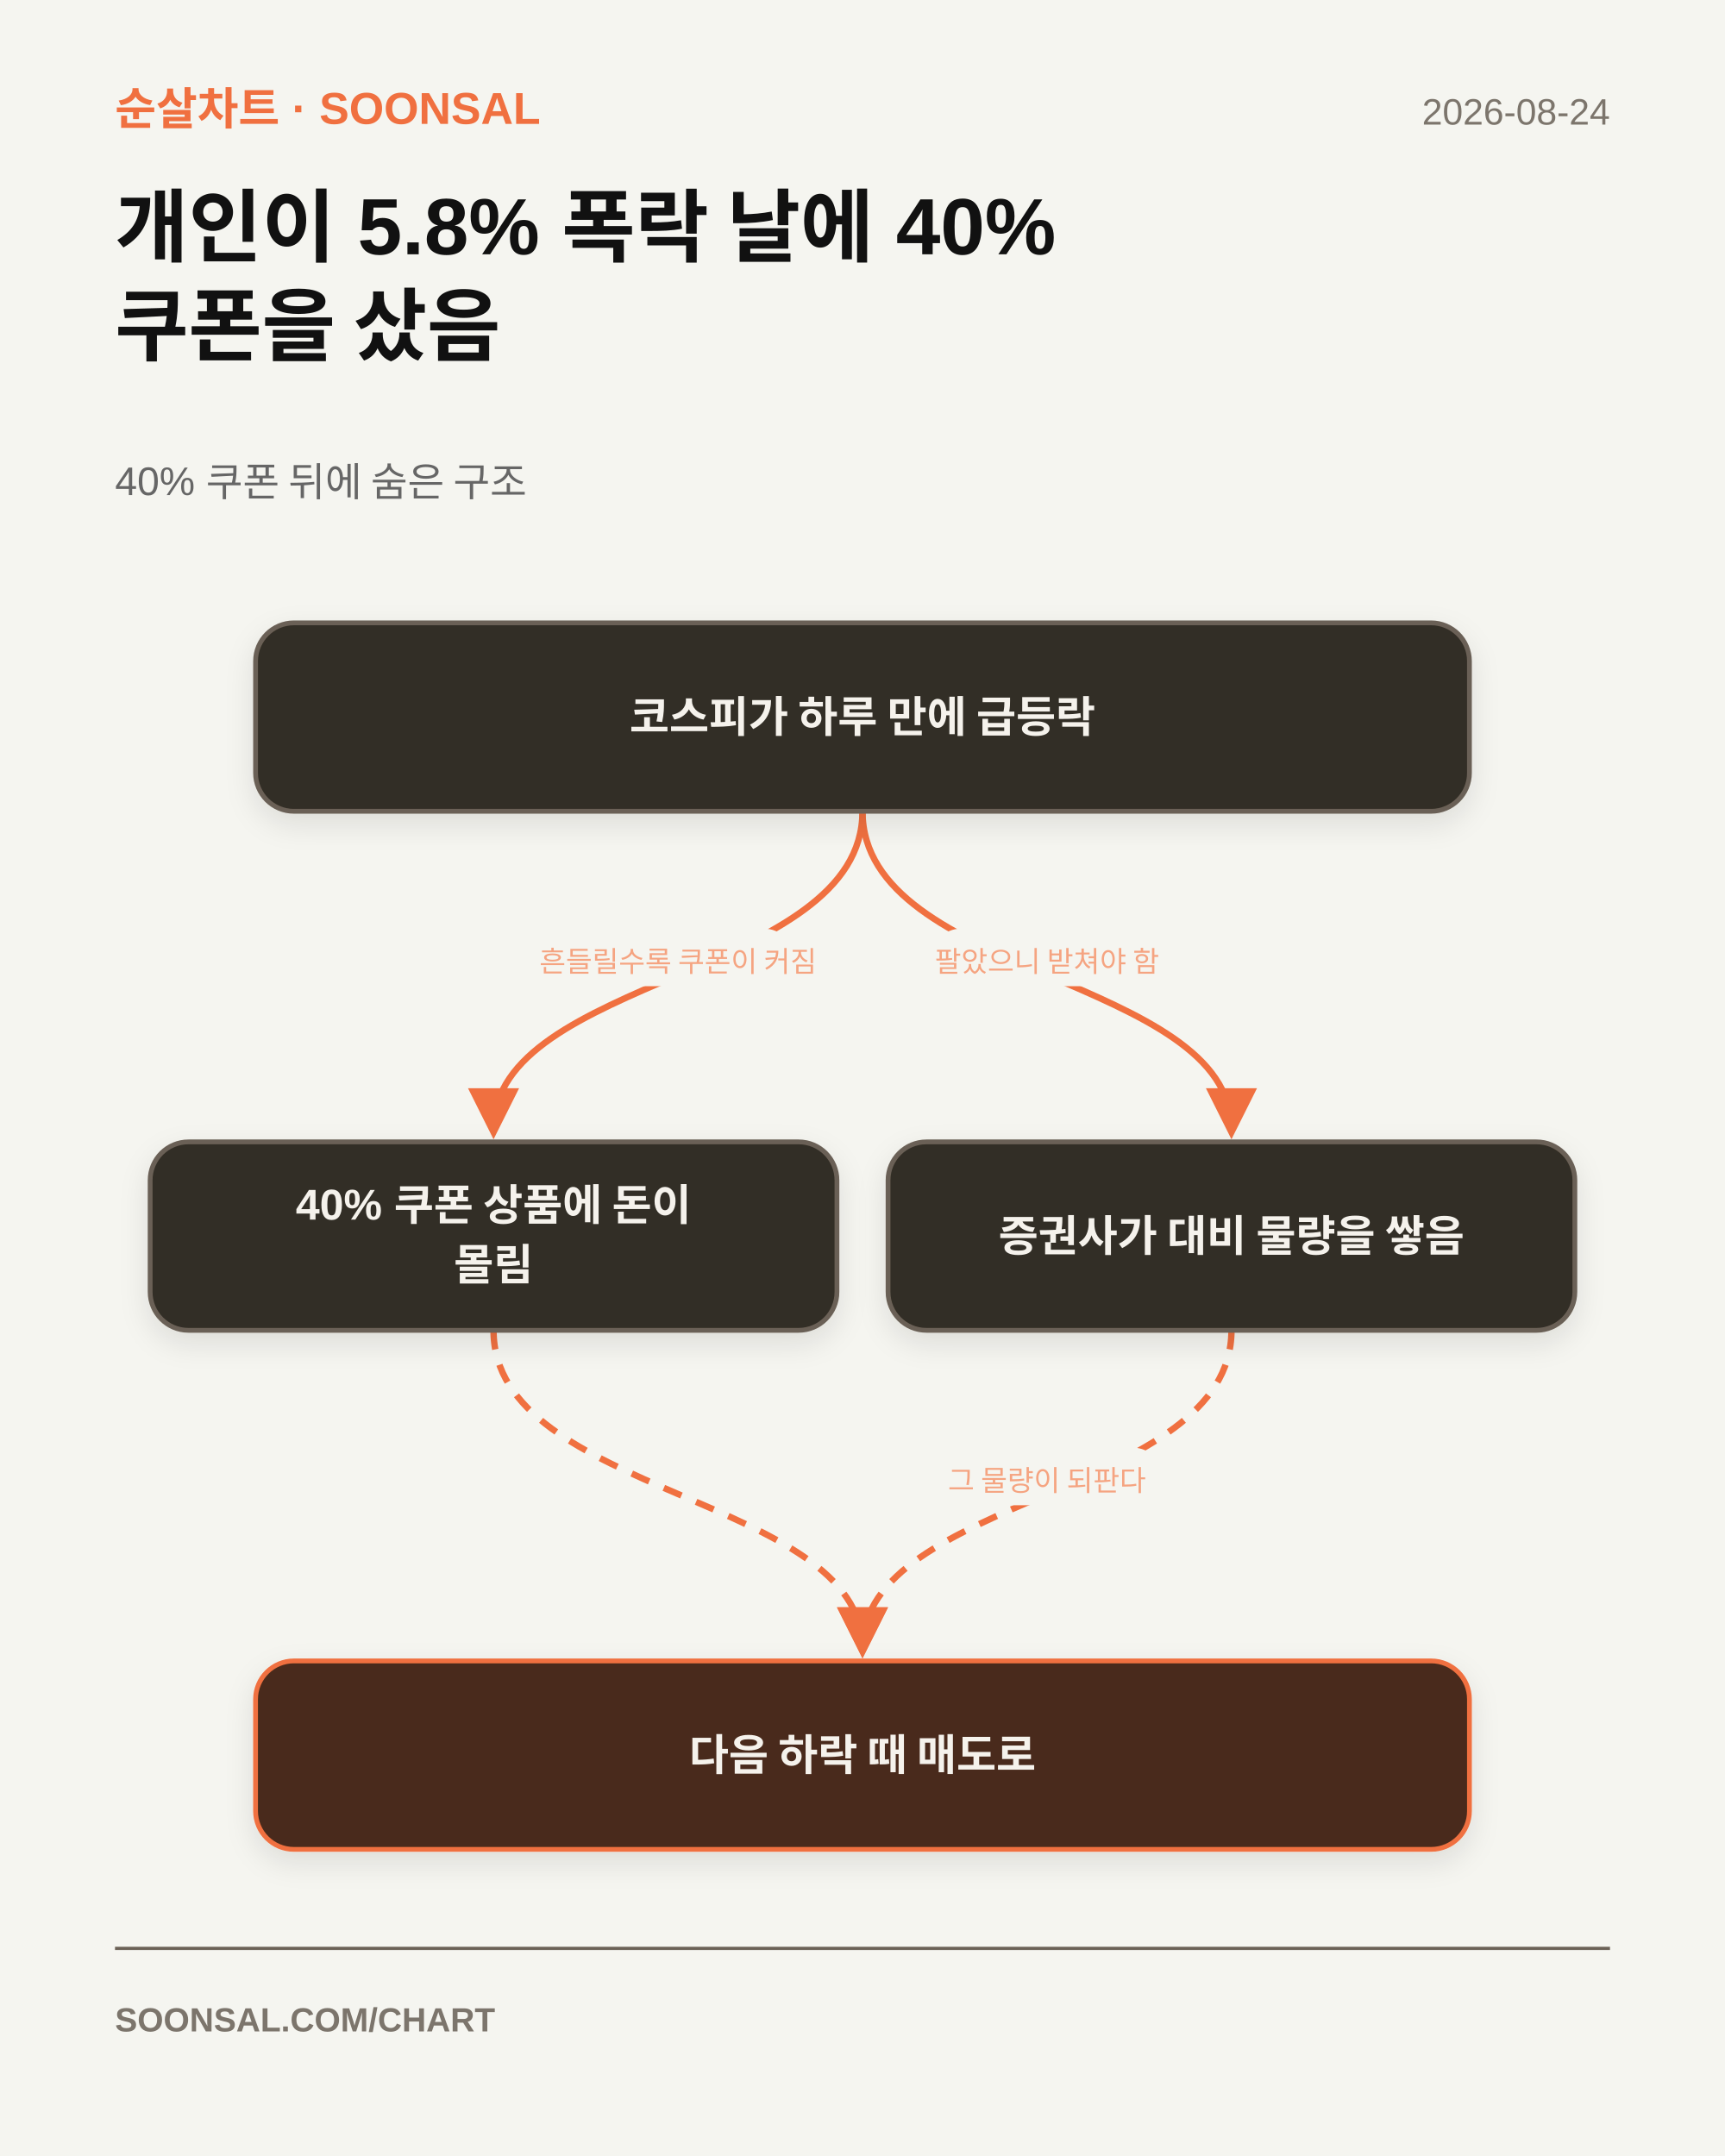
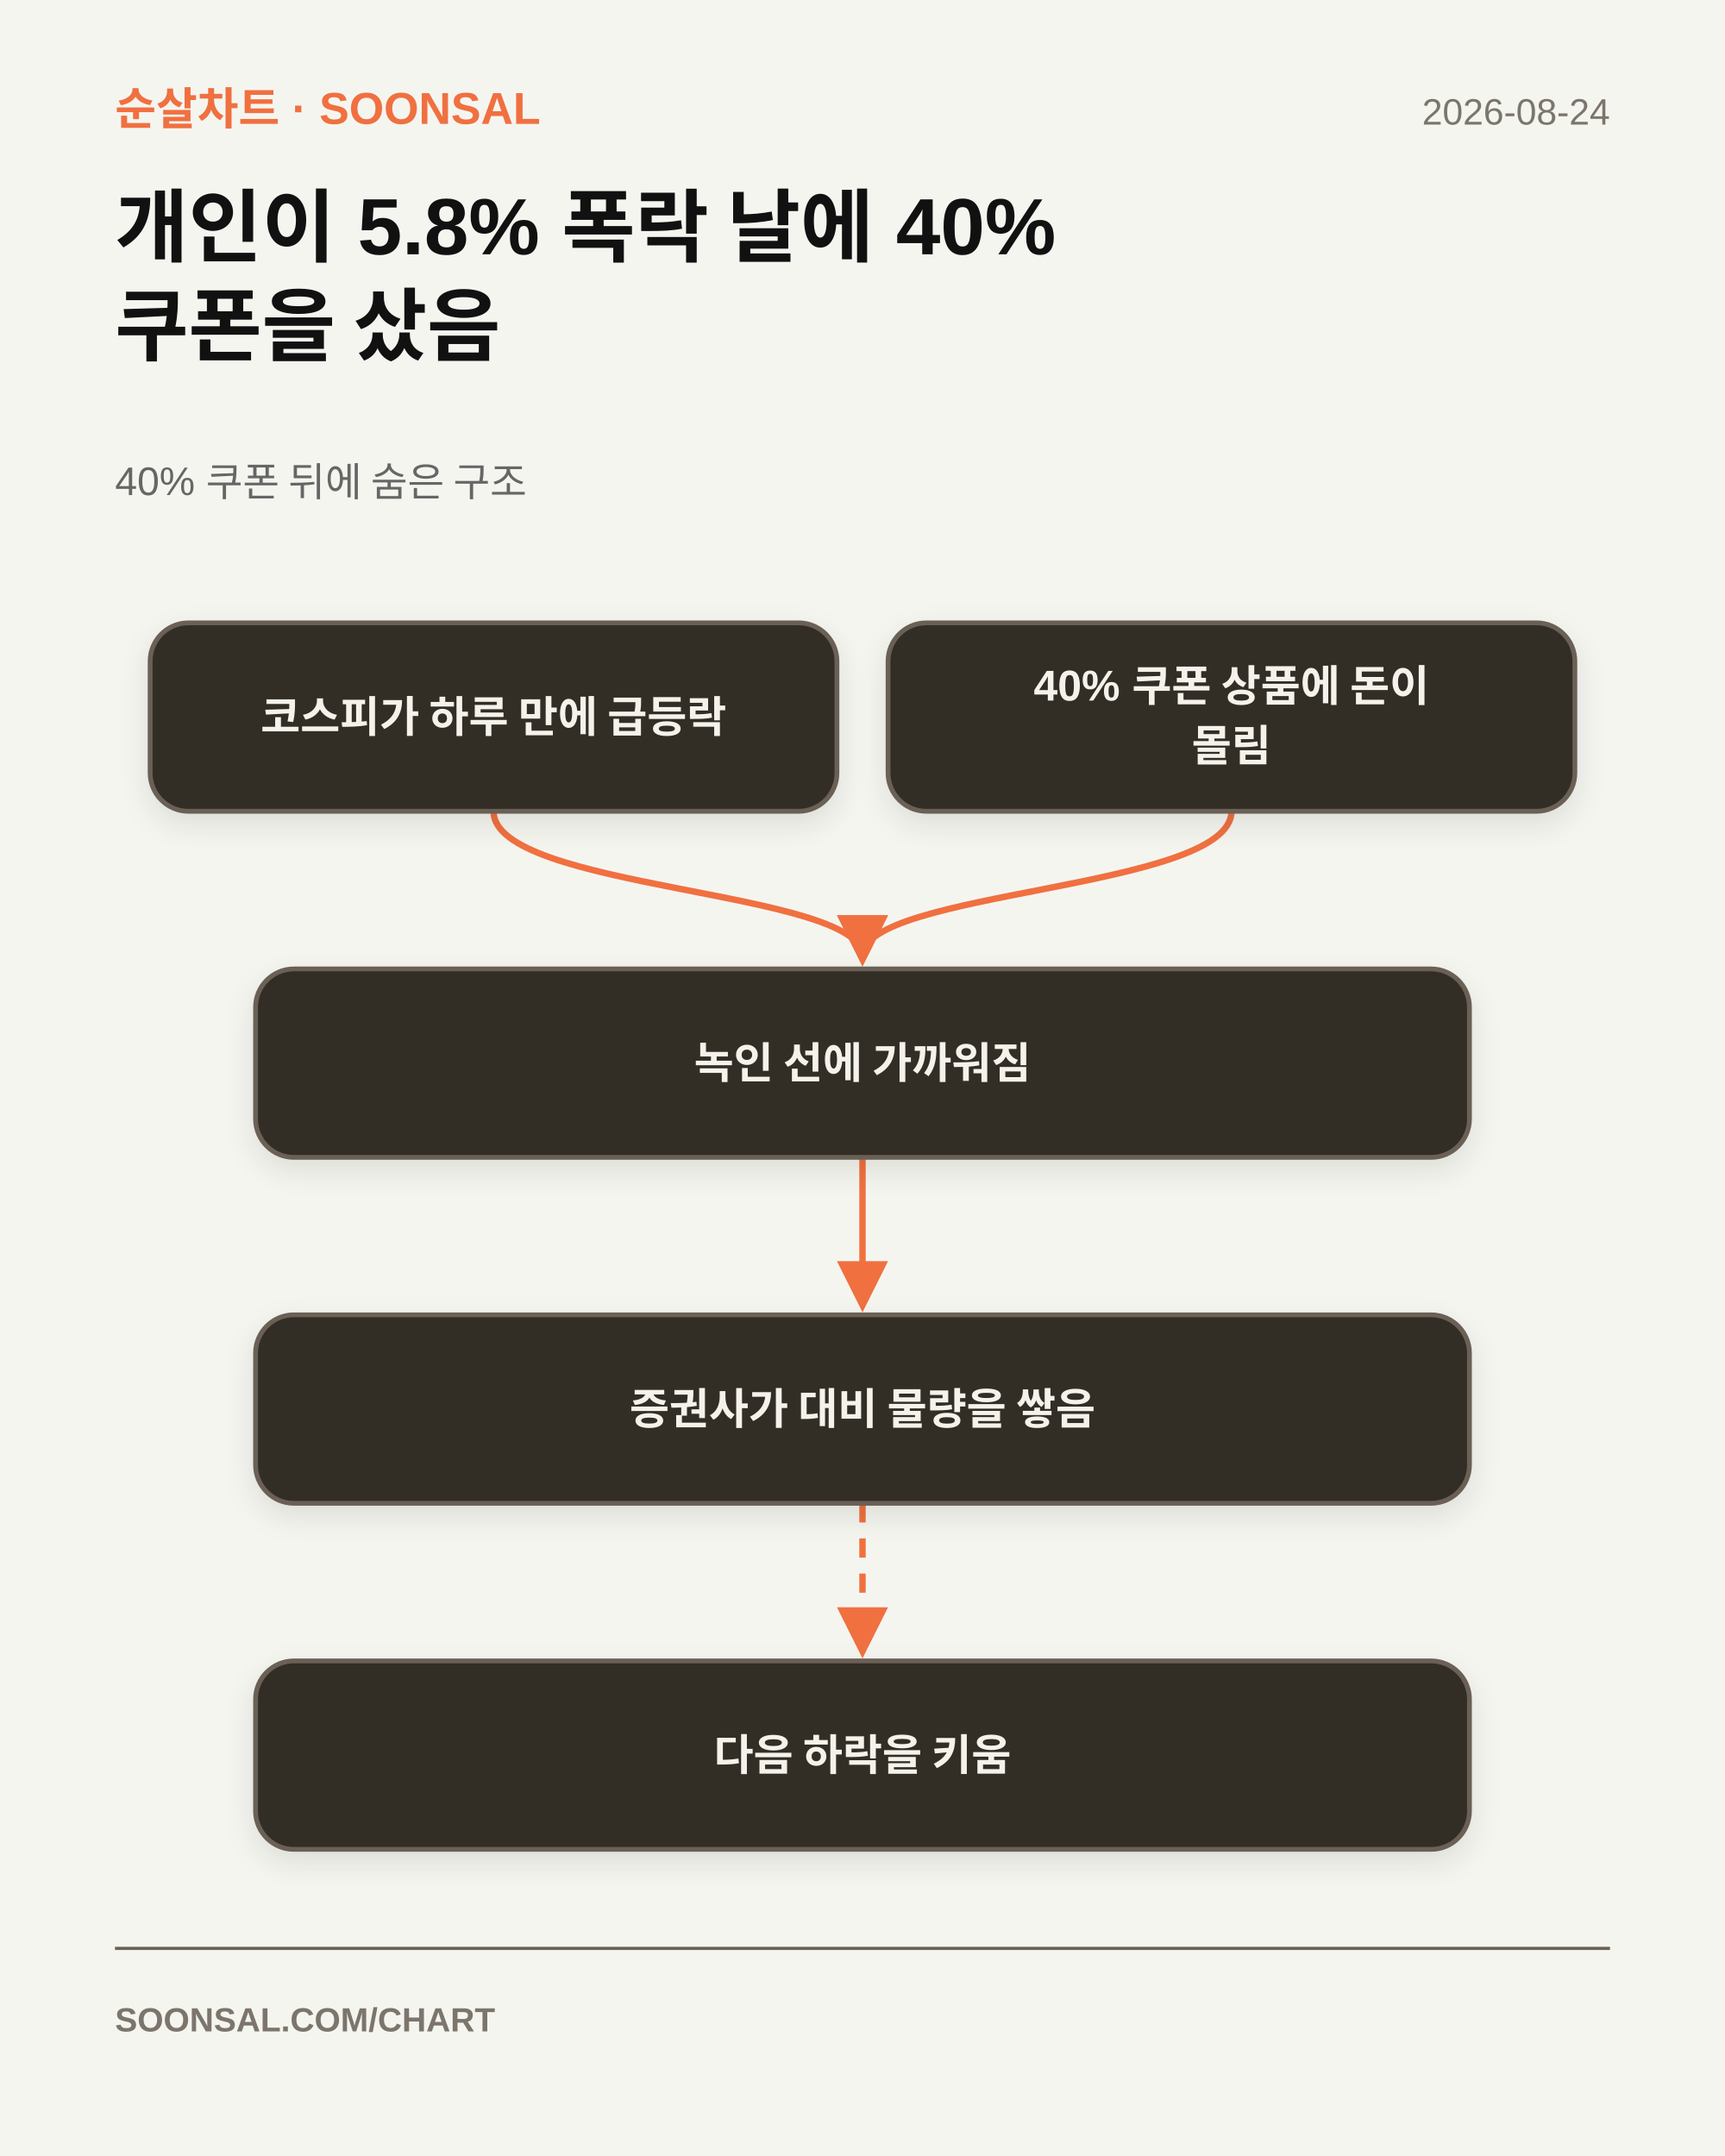
<svg xmlns="http://www.w3.org/2000/svg" width="1080" height="1350" viewBox="0 0 1080 1350">
  <defs>
    <filter id="shadow" x="-20%" y="-20%" width="140%" height="160%">
      <feDropShadow dx="0" dy="7" stdDeviation="9" flood-color="#111111" flood-opacity=".10" />
    </filter>
    <marker id="arrow" viewBox="0 0 10 10" refX="8" refY="5" markerWidth="8" markerHeight="8" orient="auto-start-reverse">
      <path d="M 0 0 L 10 5 L 0 10 z" fill="#F07040" />
    </marker>
  </defs>
  <rect width="1080" height="1350" fill="#F5F5F0" />
  <text x="72" y="78" font-family="Apple SD Gothic Neo,Malgun Gothic,Arial,sans-serif" font-size="28" font-weight="800" fill="#F07040">순살차트 · SOONSAL</text>
  <text x="1008" y="78" text-anchor="end" font-family="Apple SD Gothic Neo,Malgun Gothic,Arial,sans-serif" font-size="23" fill="#7C756C">2026-08-24</text>
  <text x="72" y="160" font-family="Apple SD Gothic Neo,Malgun Gothic,Arial,sans-serif" font-size="50" font-weight="800" fill="#111111">개인이 5.8% 폭락 날에 40%</text>
  <text x="72" y="222" font-family="Apple SD Gothic Neo,Malgun Gothic,Arial,sans-serif" font-size="50" font-weight="800" fill="#111111">쿠폰을 샀음</text>
  <text x="72" y="310" font-family="Apple SD Gothic Neo,Malgun Gothic,Arial,sans-serif" font-size="25" fill="#666666">40% 쿠폰 뒤에 숨은 구조</text>
-   <path d="M 540.0 508.0 C 540.0 611.5, 309.0 611.5, 309.0 707.0" fill="none" stroke="#F07040" stroke-width="4" marker-end="url(#arrow)" />
-   <rect x="352.5" y="581.5" width="144" height="36" rx="18" fill="#F5F5F0" />
-   <text x="424.5" y="608.5" text-anchor="middle" font-family="Apple SD Gothic Neo,Malgun Gothic,Arial,sans-serif" font-size="18" fill="#F5A481">흔들릴수록 쿠폰이 커짐</text>
-   <path d="M 540.0 508.0 C 540.0 611.5, 771.0 611.5, 771.0 707.0" fill="none" stroke="#F07040" stroke-width="4" marker-end="url(#arrow)" />
-   <rect x="583.5" y="581.5" width="144" height="36" rx="18" fill="#F5F5F0" />
-   <text x="655.5" y="608.5" text-anchor="middle" font-family="Apple SD Gothic Neo,Malgun Gothic,Arial,sans-serif" font-size="18" fill="#F5A481">팔았으니 받쳐야 함</text>
-   <path d="M 309.0 833.0 C 309.0 936.5, 540.0 936.5, 540.0 1032.0" fill="none" stroke="#F07040" stroke-width="4" stroke-dasharray="12 10" marker-end="url(#arrow)" />
-   <path d="M 771.0 833.0 C 771.0 936.5, 540.0 936.5, 540.0 1032.0" fill="none" stroke="#F07040" stroke-width="4" stroke-dasharray="12 10" marker-end="url(#arrow)" />
-   <rect x="583.5" y="906.5" width="144" height="36" rx="18" fill="#F5F5F0" />
-   <text x="655.5" y="933.5" text-anchor="middle" font-family="Apple SD Gothic Neo,Malgun Gothic,Arial,sans-serif" font-size="18" fill="#F5A481">그 물량이 되판다</text>
-   <rect x="160.0" y="390.0" width="760.0" height="118" rx="24" fill="#332E26" stroke="#6B6156" stroke-width="3" filter="url(#shadow)" />
-   <text x="540.0" y="449.0" text-anchor="middle" dominant-baseline="middle" font-family="Apple SD Gothic Neo,Malgun Gothic,Arial,sans-serif" font-size="27" font-weight="700" fill="#F5F2EC">코스피가 하루 만에 급등락</text>
-   <rect x="94.0" y="715.0" width="430.0" height="118" rx="24" fill="#332E26" stroke="#6B6156" stroke-width="3" filter="url(#shadow)" />
-   <text x="309.0" y="756.0" text-anchor="middle" dominant-baseline="middle" font-family="Apple SD Gothic Neo,Malgun Gothic,Arial,sans-serif" font-size="27" font-weight="700" fill="#F5F2EC">40% 쿠폰 상품에 돈이</text>
-   <text x="309.0" y="792.0" text-anchor="middle" dominant-baseline="middle" font-family="Apple SD Gothic Neo,Malgun Gothic,Arial,sans-serif" font-size="27" font-weight="700" fill="#F5F2EC">몰림</text>
-   <rect x="556.0" y="715.0" width="430.0" height="118" rx="24" fill="#332E26" stroke="#6B6156" stroke-width="3" filter="url(#shadow)" />
-   <text x="771.0" y="774.0" text-anchor="middle" dominant-baseline="middle" font-family="Apple SD Gothic Neo,Malgun Gothic,Arial,sans-serif" font-size="27" font-weight="700" fill="#F5F2EC">증권사가 대비 물량을 쌓음</text>
-   <rect x="160.0" y="1040.0" width="760.0" height="118" rx="24" fill="#4A2C1A" stroke="#F07040" stroke-width="3" filter="url(#shadow)" />
-   <text x="540.0" y="1099.0" text-anchor="middle" dominant-baseline="middle" font-family="Apple SD Gothic Neo,Malgun Gothic,Arial,sans-serif" font-size="27" font-weight="700" fill="#F5F2EC">다음 하락 때 매도로</text>
+   <path d="M 309.0 508.0 C 309.0 557.3, 540.0 557.3, 540.0 598.7" fill="none" stroke="#F07040" stroke-width="4" marker-end="url(#arrow)" />
+   <path d="M 771.0 508.0 C 771.0 557.3, 540.0 557.3, 540.0 598.7" fill="none" stroke="#F07040" stroke-width="4" marker-end="url(#arrow)" />
+   <path d="M 540.0 724.7 C 540.0 774.0, 540.0 774.0, 540.0 815.3" fill="none" stroke="#F07040" stroke-width="4" marker-end="url(#arrow)" />
+   <path d="M 540.0 941.3 C 540.0 990.7, 540.0 990.7, 540.0 1032.0" fill="none" stroke="#F07040" stroke-width="4" stroke-dasharray="12 10" marker-end="url(#arrow)" />
+   <rect x="94.0" y="390.0" width="430.0" height="118" rx="24" fill="#332E26" stroke="#6B6156" stroke-width="3" filter="url(#shadow)" />
+   <text x="309.0" y="449.0" text-anchor="middle" dominant-baseline="middle" font-family="Apple SD Gothic Neo,Malgun Gothic,Arial,sans-serif" font-size="27" font-weight="700" fill="#F5F2EC">코스피가 하루 만에 급등락</text>
+   <rect x="556.0" y="390.0" width="430.0" height="118" rx="24" fill="#332E26" stroke="#6B6156" stroke-width="3" filter="url(#shadow)" />
+   <text x="771.0" y="431.0" text-anchor="middle" dominant-baseline="middle" font-family="Apple SD Gothic Neo,Malgun Gothic,Arial,sans-serif" font-size="27" font-weight="700" fill="#F5F2EC">40% 쿠폰 상품에 돈이</text>
+   <text x="771.0" y="467.0" text-anchor="middle" dominant-baseline="middle" font-family="Apple SD Gothic Neo,Malgun Gothic,Arial,sans-serif" font-size="27" font-weight="700" fill="#F5F2EC">몰림</text>
+   <rect x="160.0" y="606.7" width="760.0" height="118" rx="24" fill="#332E26" stroke="#6B6156" stroke-width="3" filter="url(#shadow)" />
+   <text x="540.0" y="665.7" text-anchor="middle" dominant-baseline="middle" font-family="Apple SD Gothic Neo,Malgun Gothic,Arial,sans-serif" font-size="27" font-weight="700" fill="#F5F2EC">녹인 선에 가까워짐</text>
+   <rect x="160.0" y="823.3" width="760.0" height="118" rx="24" fill="#332E26" stroke="#6B6156" stroke-width="3" filter="url(#shadow)" />
+   <text x="540.0" y="882.3" text-anchor="middle" dominant-baseline="middle" font-family="Apple SD Gothic Neo,Malgun Gothic,Arial,sans-serif" font-size="27" font-weight="700" fill="#F5F2EC">증권사가 대비 물량을 쌓음</text>
+   <rect x="160.0" y="1040.0" width="760.0" height="118" rx="24" fill="#332E26" stroke="#6B6156" stroke-width="3" filter="url(#shadow)" />
+   <text x="540.0" y="1099.0" text-anchor="middle" dominant-baseline="middle" font-family="Apple SD Gothic Neo,Malgun Gothic,Arial,sans-serif" font-size="27" font-weight="700" fill="#F5F2EC">다음 하락을 키움</text>
  <line x1="72" y1="1220" x2="1008" y2="1220" stroke="#6B6156" stroke-width="2" />
  <text x="72" y="1272" font-family="Apple SD Gothic Neo,Malgun Gothic,Arial,sans-serif" font-size="21" font-weight="700" fill="#7C756C">SOONSAL.COM/CHART</text>
</svg>
